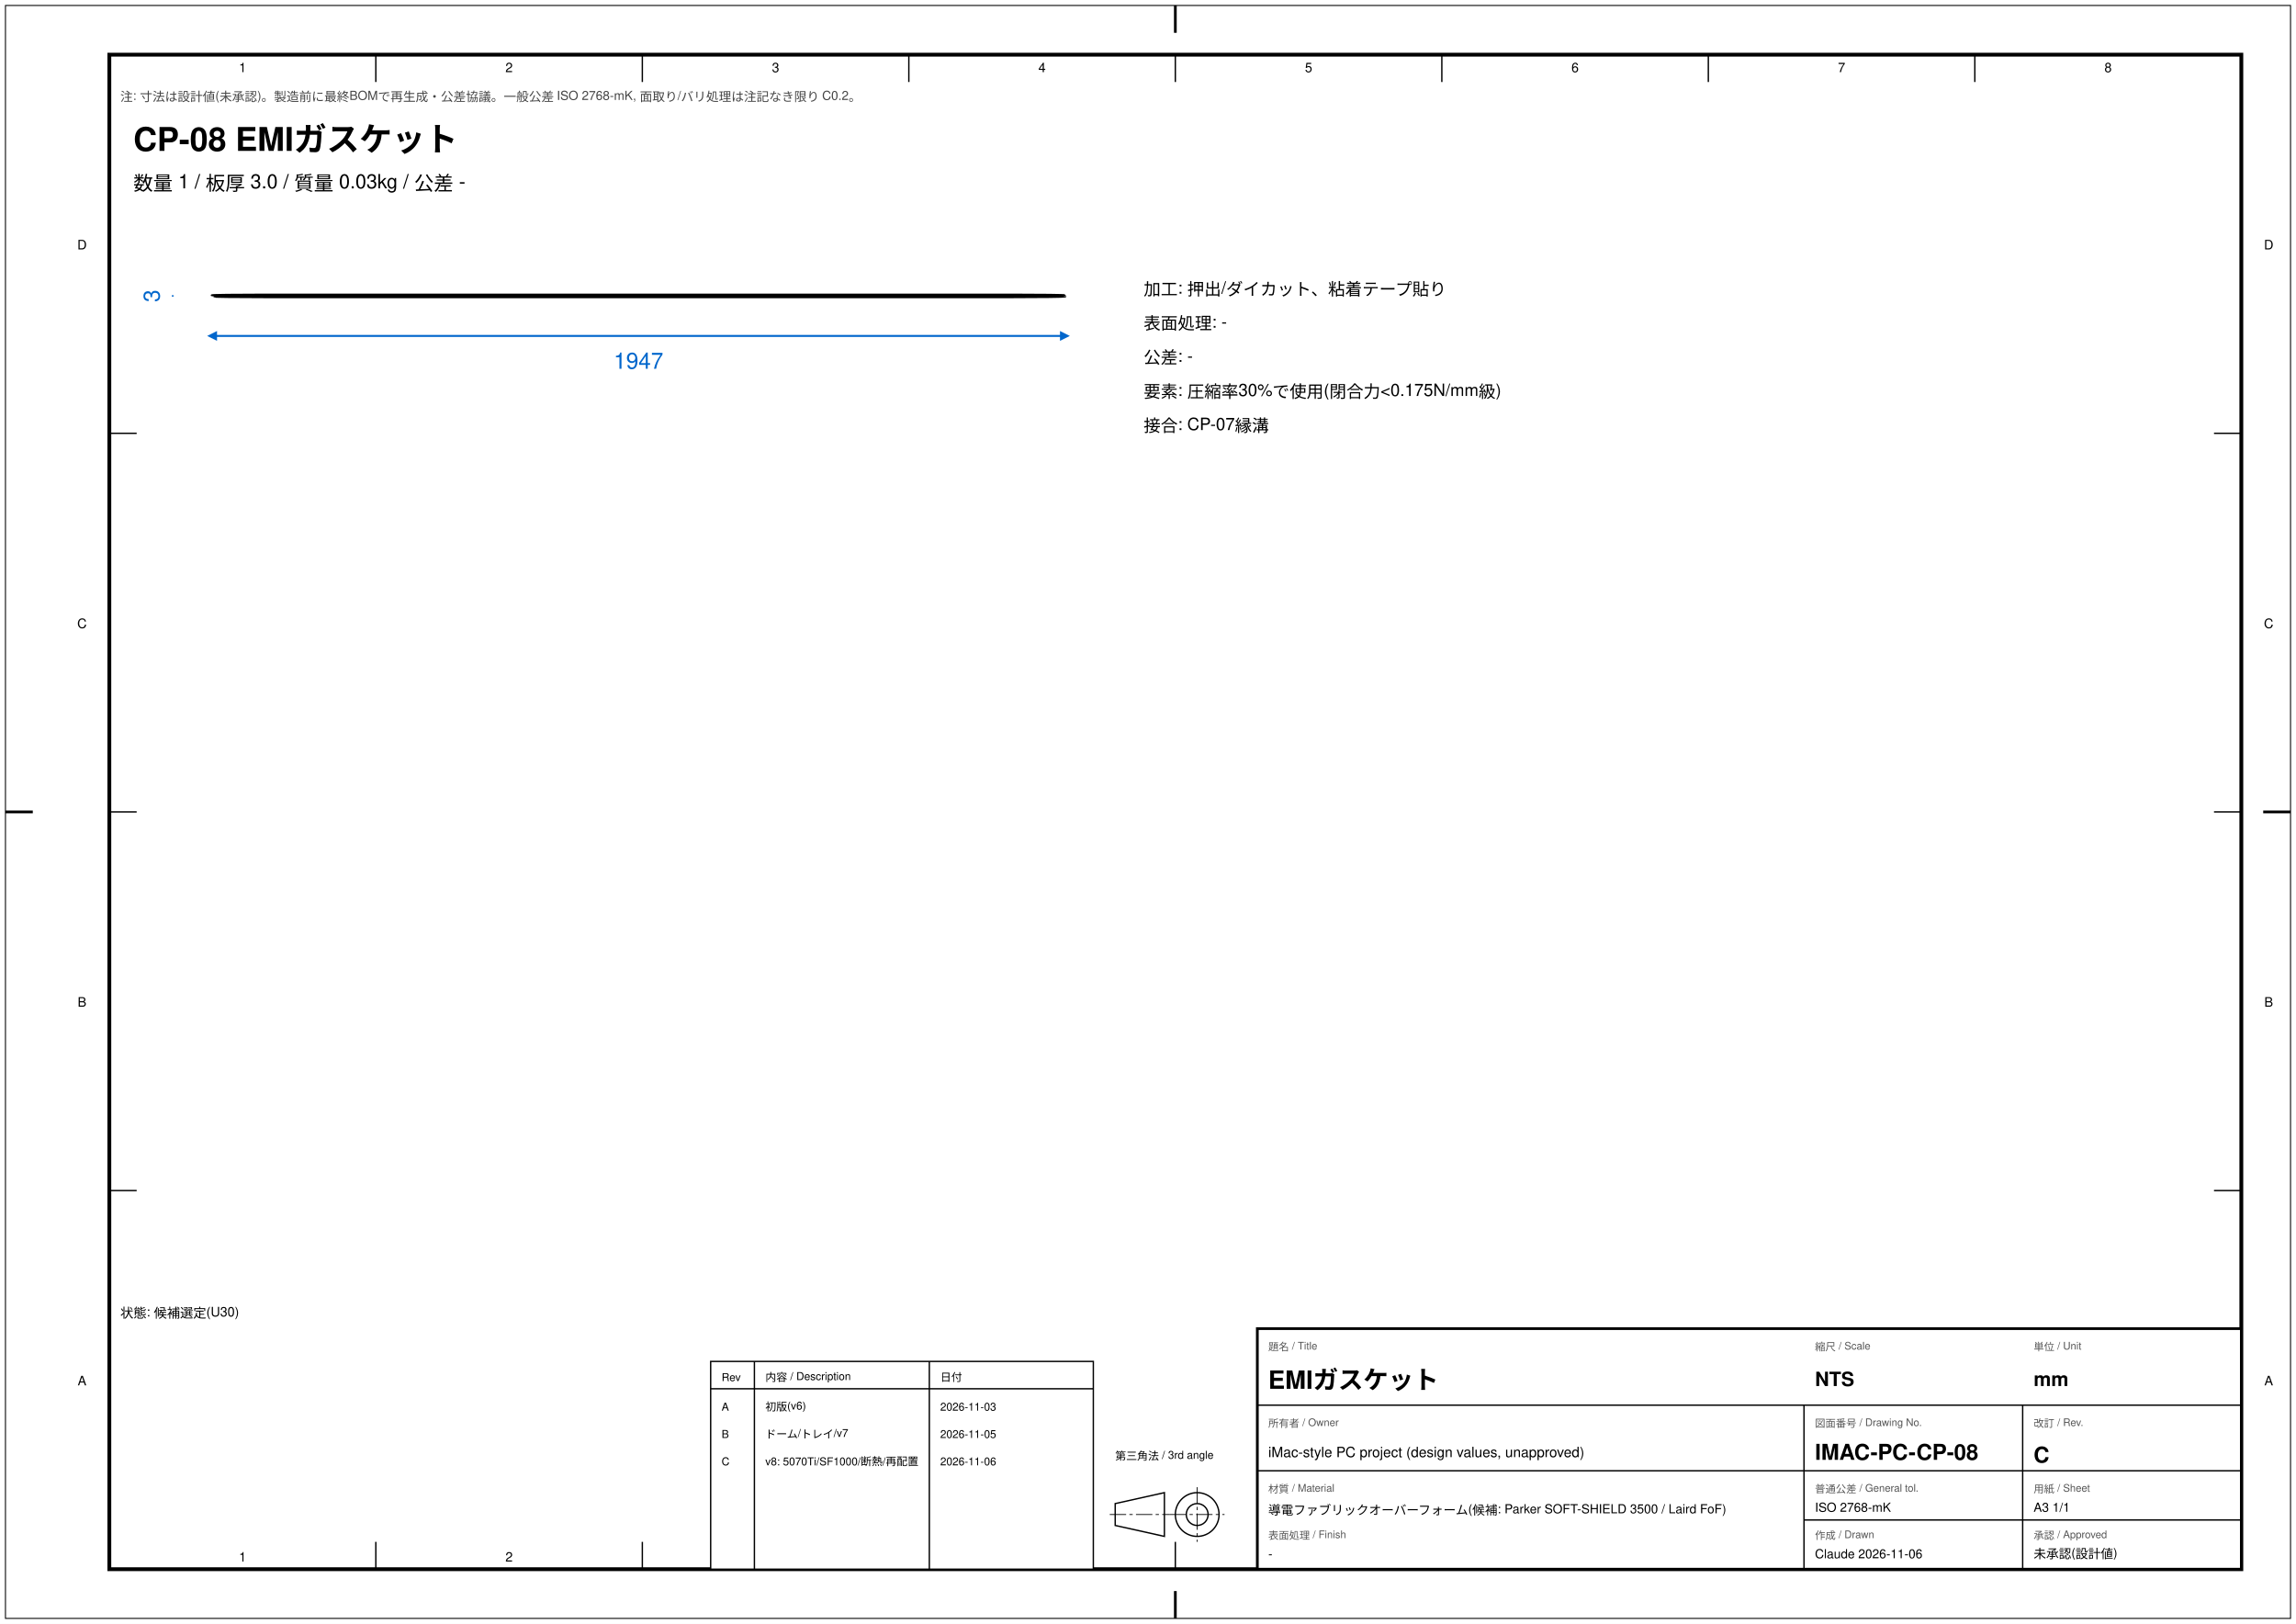
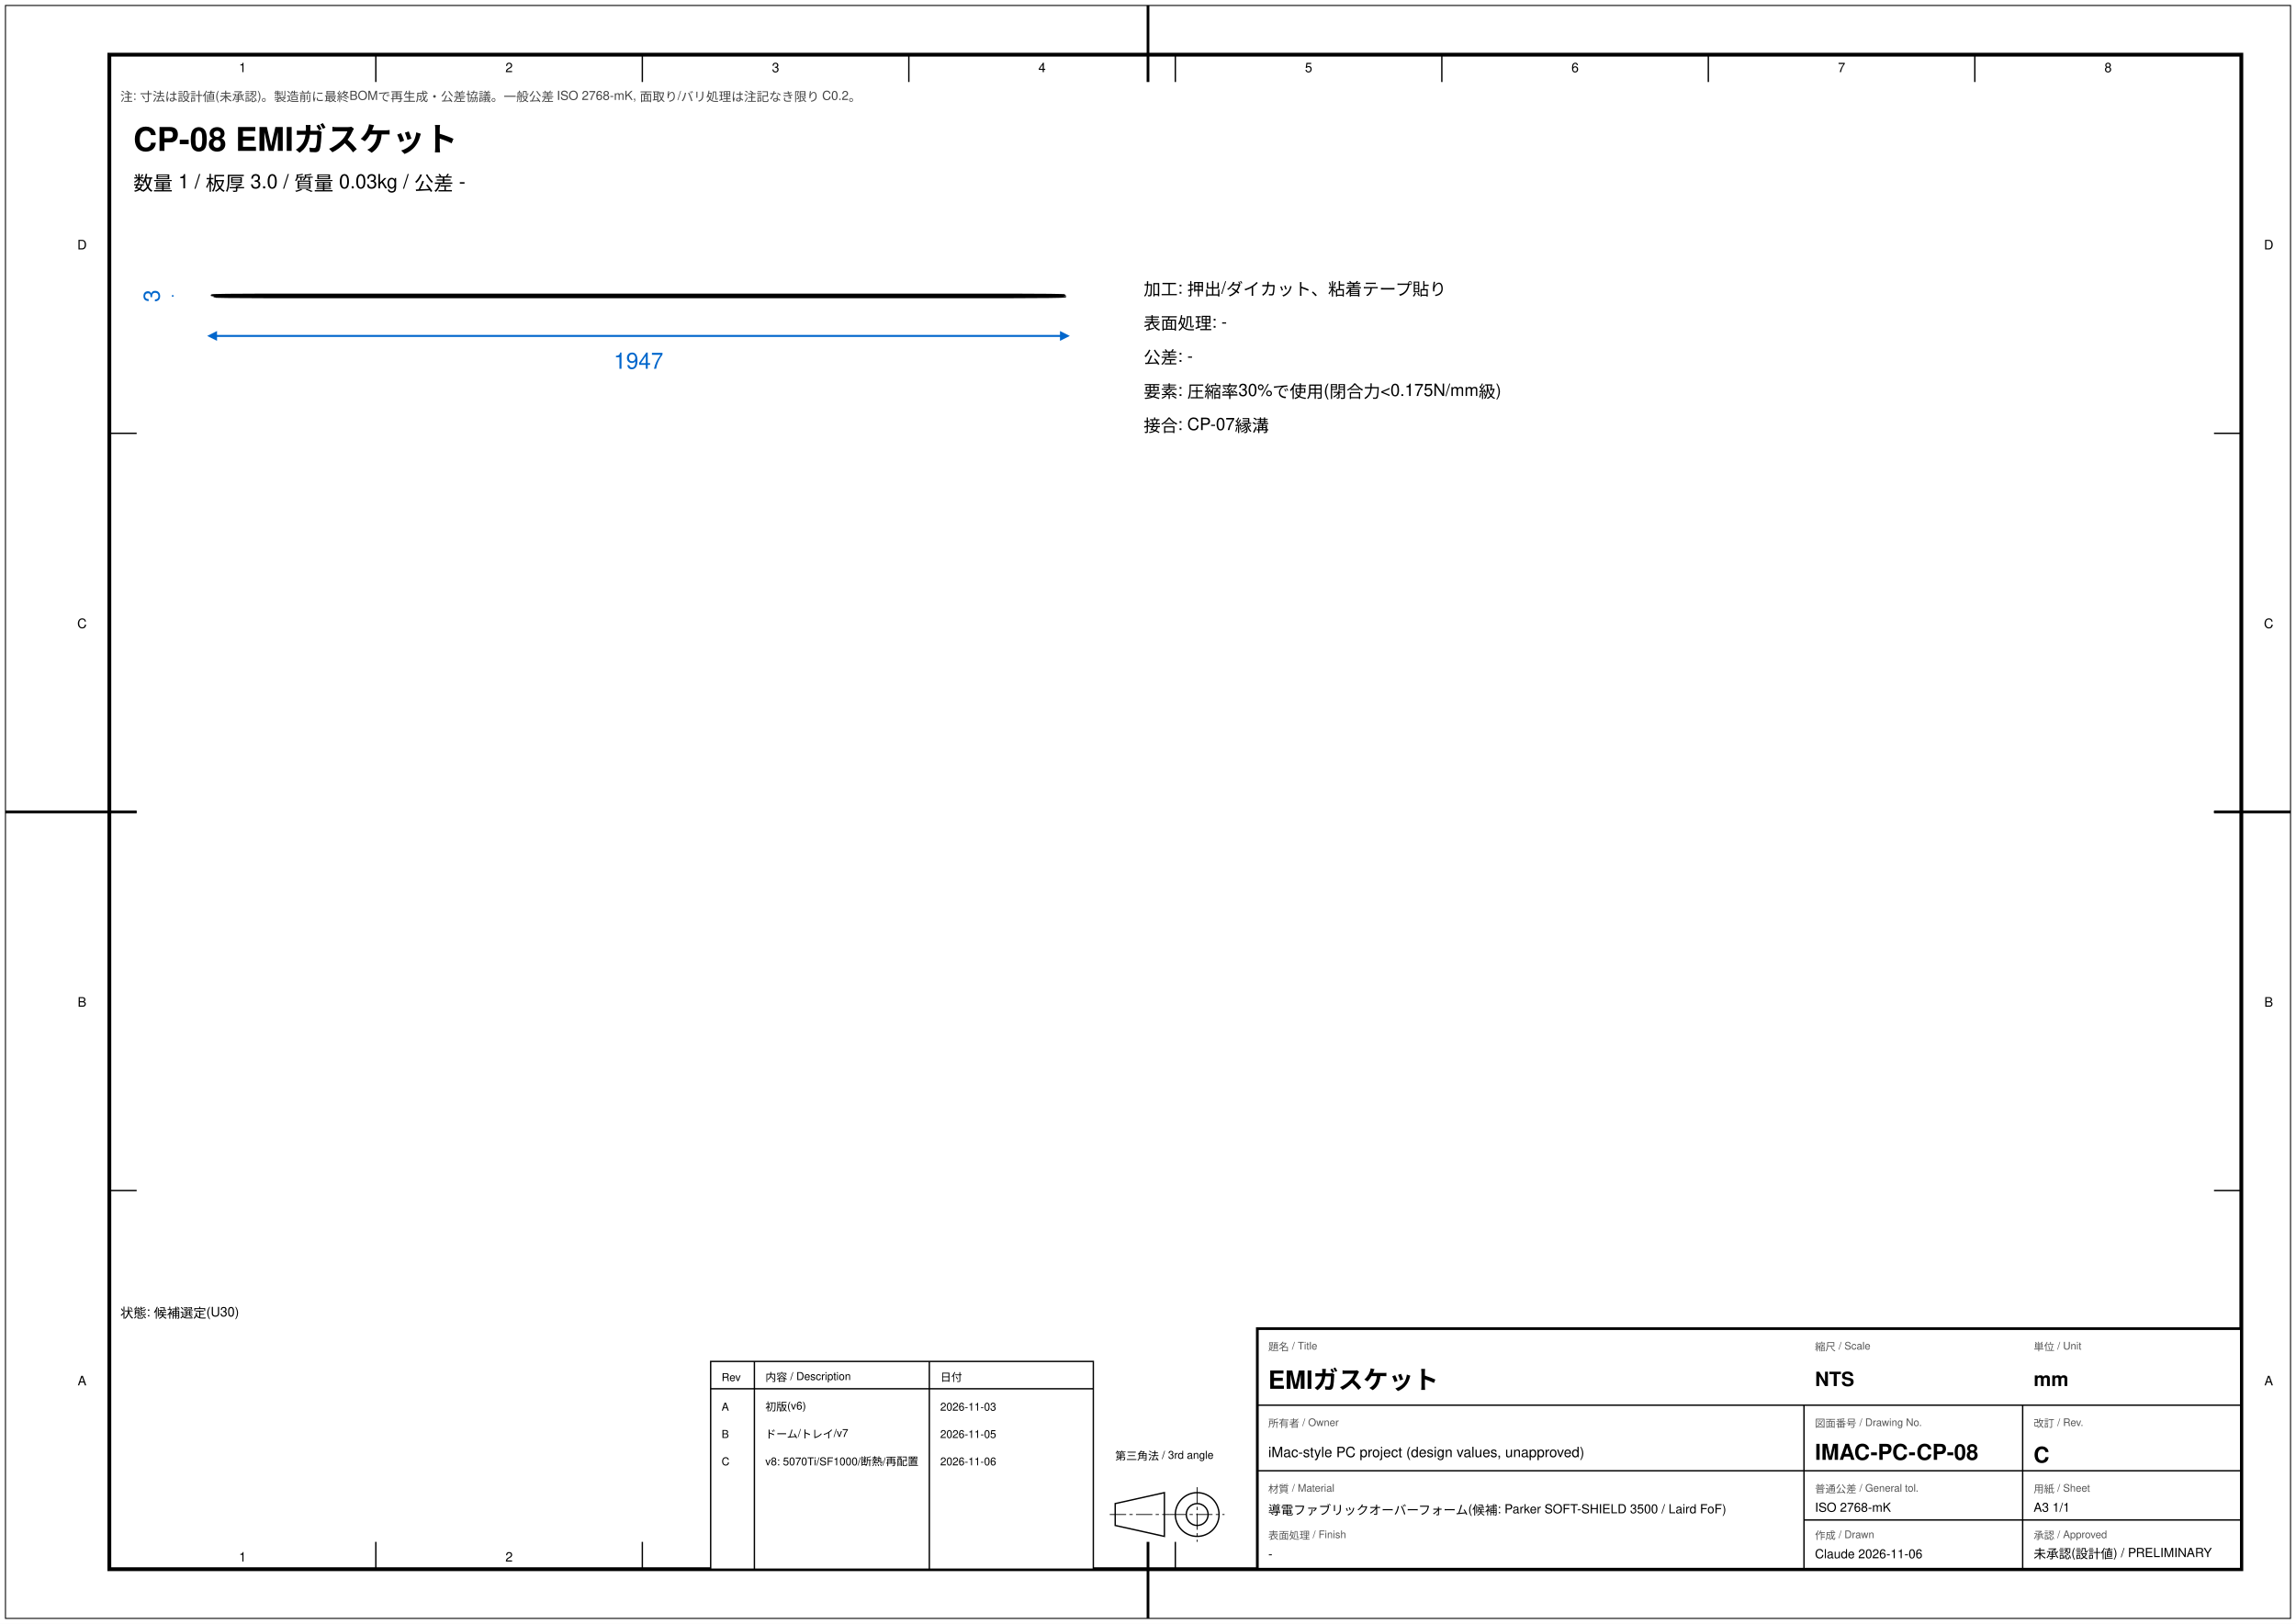
<svg xmlns="http://www.w3.org/2000/svg" viewBox="0 0 420 297" font-family="Helvetica,Arial,sans-serif">
  <defs>
    <marker id="a" markerWidth="5" markerHeight="5" refX="2.5" refY="2.5" orient="auto-start-reverse">
      <path d="M0,0 L5,2.5 L0,5 z" fill="#06c" />
    </marker>
  </defs>
  <rect width="100%" height="100%" fill="#fff" />
  <rect x="1" y="1" width="418" height="295" fill="none" stroke="#000" stroke-width=".18" />
  <rect x="20" y="10" width="390" height="277" fill="none" stroke="#000" stroke-width=".7" />
  <line x1="68.75" y1="10" x2="68.75" y2="15" stroke="#000" stroke-width="0.25" />
  <line x1="68.75" y1="287" x2="68.75" y2="282" stroke="#000" stroke-width="0.25" />
  <text x="44.38" y="13.20" font-size="2.4" text-anchor="middle" font-weight="normal" fill="#000">1</text>
  <text x="44.38" y="285.60" font-size="2.4" text-anchor="middle" font-weight="normal" fill="#000">1</text>
  <line x1="117.5" y1="10" x2="117.5" y2="15" stroke="#000" stroke-width="0.25" />
  <line x1="117.5" y1="287" x2="117.5" y2="282" stroke="#000" stroke-width="0.25" />
  <text x="93.12" y="13.20" font-size="2.4" text-anchor="middle" font-weight="normal" fill="#000">2</text>
  <text x="93.12" y="285.60" font-size="2.4" text-anchor="middle" font-weight="normal" fill="#000">2</text>
  <line x1="166.25" y1="10" x2="166.25" y2="15" stroke="#000" stroke-width="0.25" />
  <line x1="166.25" y1="287" x2="166.25" y2="282" stroke="#000" stroke-width="0.25" />
  <text x="141.88" y="13.20" font-size="2.4" text-anchor="middle" font-weight="normal" fill="#000">3</text>
  <text x="141.88" y="285.60" font-size="2.4" text-anchor="middle" font-weight="normal" fill="#000">3</text>
  <line x1="215.0" y1="10" x2="215.0" y2="15" stroke="#000" stroke-width="0.25" />
  <line x1="215.0" y1="287" x2="215.0" y2="282" stroke="#000" stroke-width="0.25" />
  <text x="190.62" y="13.20" font-size="2.4" text-anchor="middle" font-weight="normal" fill="#000">4</text>
  <text x="190.62" y="285.60" font-size="2.4" text-anchor="middle" font-weight="normal" fill="#000">4</text>
  <line x1="263.75" y1="10" x2="263.75" y2="15" stroke="#000" stroke-width="0.25" />
  <line x1="263.75" y1="287" x2="263.75" y2="282" stroke="#000" stroke-width="0.25" />
  <text x="239.38" y="13.20" font-size="2.4" text-anchor="middle" font-weight="normal" fill="#000">5</text>
  <text x="239.38" y="285.60" font-size="2.4" text-anchor="middle" font-weight="normal" fill="#000">5</text>
  <line x1="312.5" y1="10" x2="312.5" y2="15" stroke="#000" stroke-width="0.25" />
  <line x1="312.5" y1="287" x2="312.5" y2="282" stroke="#000" stroke-width="0.25" />
  <text x="288.12" y="13.20" font-size="2.4" text-anchor="middle" font-weight="normal" fill="#000">6</text>
  <text x="288.12" y="285.60" font-size="2.4" text-anchor="middle" font-weight="normal" fill="#000">6</text>
  <line x1="361.25" y1="10" x2="361.25" y2="15" stroke="#000" stroke-width="0.25" />
  <line x1="361.25" y1="287" x2="361.25" y2="282" stroke="#000" stroke-width="0.25" />
  <text x="336.88" y="13.20" font-size="2.4" text-anchor="middle" font-weight="normal" fill="#000">7</text>
  <text x="336.88" y="285.60" font-size="2.4" text-anchor="middle" font-weight="normal" fill="#000">7</text>
  <text x="385.62" y="13.20" font-size="2.4" text-anchor="middle" font-weight="normal" fill="#000">8</text>
  <text x="385.62" y="285.60" font-size="2.4" text-anchor="middle" font-weight="normal" fill="#000">8</text>
  <line x1="20" y1="79.25" x2="25" y2="79.25" stroke="#000" stroke-width="0.25" />
  <line x1="410" y1="79.25" x2="405" y2="79.25" stroke="#000" stroke-width="0.25" />
  <line x1="20" y1="148.5" x2="25" y2="148.5" stroke="#000" stroke-width="0.25" />
  <line x1="410" y1="148.5" x2="405" y2="148.5" stroke="#000" stroke-width="0.25" />
  <line x1="20" y1="217.75" x2="25" y2="217.75" stroke="#000" stroke-width="0.25" />
  <line x1="410" y1="217.75" x2="405" y2="217.75" stroke="#000" stroke-width="0.25" />
  <text x="15.00" y="45.62" font-size="2.4" text-anchor="middle" font-weight="normal" fill="#000">D</text>
  <text x="415.00" y="45.62" font-size="2.4" text-anchor="middle" font-weight="normal" fill="#000">D</text>
  <text x="15.00" y="114.88" font-size="2.4" text-anchor="middle" font-weight="normal" fill="#000">C</text>
  <text x="415.00" y="114.88" font-size="2.4" text-anchor="middle" font-weight="normal" fill="#000">C</text>
  <text x="15.00" y="184.12" font-size="2.4" text-anchor="middle" font-weight="normal" fill="#000">B</text>
  <text x="415.00" y="184.12" font-size="2.4" text-anchor="middle" font-weight="normal" fill="#000">B</text>
  <text x="15.00" y="253.38" font-size="2.4" text-anchor="middle" font-weight="normal" fill="#000">A</text>
  <text x="415.00" y="253.38" font-size="2.4" text-anchor="middle" font-weight="normal" fill="#000">A</text>
-   <line x1="1" y1="148.5" x2="6" y2="148.5" stroke="#000" stroke-width="0.5" />
-   <line x1="414" y1="148.5" x2="419" y2="148.5" stroke="#000" stroke-width="0.5" />
-   <line x1="215.0" y1="1" x2="215.0" y2="6" stroke="#000" stroke-width="0.5" />
-   <line x1="215.0" y1="291" x2="215.0" y2="296" stroke="#000" stroke-width="0.5" />
+   <line x1="1" y1="148.5" x2="25" y2="148.5" stroke="#000" stroke-width="0.5" />
+   <line x1="405" y1="148.5" x2="419" y2="148.5" stroke="#000" stroke-width="0.5" />
+   <line x1="210.0" y1="1" x2="210.0" y2="15" stroke="#000" stroke-width="0.5" />
+   <line x1="210.0" y1="282" x2="210.0" y2="296" stroke="#000" stroke-width="0.5" />
  <rect x="230" y="243" width="180" height="44" fill="#fff" stroke="#000" stroke-width=".5" />
  <line x1="230" y1="257" x2="410" y2="257" stroke="#000" stroke-width="0.25" />
  <line x1="230" y1="269" x2="410" y2="269" stroke="#000" stroke-width="0.25" />
  <line x1="330" y1="257" x2="330" y2="287" stroke="#000" stroke-width="0.25" />
  <line x1="370" y1="257" x2="370" y2="287" stroke="#000" stroke-width="0.25" />
  <line x1="330" y1="278" x2="410" y2="278" stroke="#000" stroke-width="0.25" />
  <text x="232.00" y="247.00" font-size="1.9" text-anchor="start" font-weight="normal" fill="#555">題名 / Title</text>
  <text x="232.00" y="254.00" font-size="4.6" text-anchor="start" font-weight="bold" fill="#000">EMIガスケット</text>
  <text x="232.00" y="261.00" font-size="1.9" text-anchor="start" font-weight="normal" fill="#555">所有者 / Owner</text>
  <text x="232.00" y="266.50" font-size="2.6" text-anchor="start" font-weight="normal" fill="#000">iMac-style PC project (design values, unapproved)</text>
  <text x="232.00" y="273.00" font-size="1.9" text-anchor="start" font-weight="normal" fill="#555">材質 / Material</text>
  <text x="232.00" y="277.00" font-size="2.3" text-anchor="start" font-weight="normal" fill="#000">導電ファブリックオーバーフォーム(候補: Parker SOFT-SHIELD 3500 / Laird FoF)</text>
  <text x="232.00" y="281.50" font-size="1.9" text-anchor="start" font-weight="normal" fill="#555">表面処理 / Finish</text>
  <text x="232.00" y="285.00" font-size="2.3" text-anchor="start" font-weight="normal" fill="#000">-</text>
  <text x="332.00" y="261.00" font-size="1.9" text-anchor="start" font-weight="normal" fill="#555">図面番号 / Drawing No.</text>
  <text x="332.00" y="267.00" font-size="4.0" text-anchor="start" font-weight="bold" fill="#000">IMAC-PC-CP-08</text>
  <text x="332.00" y="273.00" font-size="1.9" text-anchor="start" font-weight="normal" fill="#555">普通公差 / General tol.</text>
  <text x="332.00" y="276.50" font-size="2.3" text-anchor="start" font-weight="normal" fill="#000">ISO 2768-mK</text>
  <text x="372.00" y="261.00" font-size="1.9" text-anchor="start" font-weight="normal" fill="#555">改訂 / Rev.</text>
  <text x="372.00" y="267.50" font-size="4.0" text-anchor="start" font-weight="bold" fill="#000">C</text>
  <text x="372.00" y="273.00" font-size="1.9" text-anchor="start" font-weight="normal" fill="#555">用紙 / Sheet</text>
  <text x="372.00" y="276.50" font-size="2.3" text-anchor="start" font-weight="normal" fill="#000">A3  1/1</text>
  <text x="332.00" y="247.00" font-size="1.9" text-anchor="start" font-weight="normal" fill="#555">縮尺 / Scale</text>
  <text x="332.00" y="253.50" font-size="3.6" text-anchor="start" font-weight="bold" fill="#000">NTS</text>
  <text x="372.00" y="247.00" font-size="1.9" text-anchor="start" font-weight="normal" fill="#555">単位 / Unit</text>
  <text x="372.00" y="253.50" font-size="3.6" text-anchor="start" font-weight="bold" fill="#000">mm</text>
  <text x="332.00" y="281.50" font-size="1.9" text-anchor="start" font-weight="normal" fill="#555">作成 / Drawn</text>
  <text x="332.00" y="285.00" font-size="2.3" text-anchor="start" font-weight="normal" fill="#000">Claude 2026-11-06</text>
  <text x="372.00" y="281.50" font-size="1.9" text-anchor="start" font-weight="normal" fill="#555">承認 / Approved</text>
-   <text x="372.00" y="285.00" font-size="2.3" text-anchor="start" font-weight="normal" fill="#000">未承認(設計値)</text>
+   <text x="372.00" y="285.00" font-size="2.3" text-anchor="start" font-weight="normal" fill="#000">未承認(設計値) / PRELIMINARY</text>
  <g transform="translate(204,273)" stroke="#000" stroke-width=".25" fill="none">
    <path d="M0,2 L9,0 L9,8 L0,6 Z" />
    <line x1="-1" y1="4" x2="10" y2="4" stroke="#000" stroke-width="0.15" stroke-dasharray="3,0.6,0.6,0.6" />
    <circle cx="15" cy="4" r="4" />
    <circle cx="15" cy="4" r="2" />
    <line x1="10" y1="4" x2="20" y2="4" stroke="#000" stroke-width="0.15" stroke-dasharray="3,0.6,0.6,0.6" />
    <line x1="15" y1="-1" x2="15" y2="9" stroke="#000" stroke-width="0.15" stroke-dasharray="3,0.6,0.6,0.6" />
  </g>
  <text x="204.00" y="267.00" font-size="2.0" text-anchor="start" font-weight="normal" fill="#000">第三角法 / 3rd angle</text>
  <rect x="130" y="249" width="70" height="38" fill="#fff" stroke="#000" stroke-width=".25" />
  <line x1="130" y1="254" x2="200" y2="254" stroke="#000" stroke-width="0.25" />
  <line x1="138" y1="249" x2="138" y2="287" stroke="#000" stroke-width="0.25" />
  <line x1="170" y1="249" x2="170" y2="287" stroke="#000" stroke-width="0.25" />
  <text x="132.00" y="252.60" font-size="2.0" text-anchor="start" font-weight="normal" fill="#000">Rev</text>
  <text x="140.00" y="252.60" font-size="2.0" text-anchor="start" font-weight="normal" fill="#000">内容 / Description</text>
  <text x="172.00" y="252.60" font-size="2.0" text-anchor="start" font-weight="normal" fill="#000">日付</text>
  <text x="132.00" y="258.00" font-size="2.0" text-anchor="start" font-weight="normal" fill="#000">A</text>
  <text x="140.00" y="258.00" font-size="2.0" text-anchor="start" font-weight="normal" fill="#000">初版(v6)</text>
  <text x="172.00" y="258.00" font-size="2.0" text-anchor="start" font-weight="normal" fill="#000">2026-11-03</text>
  <text x="132.00" y="263.00" font-size="2.0" text-anchor="start" font-weight="normal" fill="#000">B</text>
  <text x="140.00" y="263.00" font-size="2.0" text-anchor="start" font-weight="normal" fill="#000">ドーム/トレイ/v7</text>
  <text x="172.00" y="263.00" font-size="2.0" text-anchor="start" font-weight="normal" fill="#000">2026-11-05</text>
  <text x="132.00" y="268.00" font-size="2.0" text-anchor="start" font-weight="normal" fill="#000">C</text>
  <text x="140.00" y="268.00" font-size="2.0" text-anchor="start" font-weight="normal" fill="#000">v8: 5070Ti/SF1000/断熱/再配置</text>
  <text x="172.00" y="268.00" font-size="2.0" text-anchor="start" font-weight="normal" fill="#000">2026-11-06</text>
  <text x="22.00" y="241.00" font-size="2.4" text-anchor="start" font-weight="normal" fill="#000">状態: 候補選定(U30)</text>
  <text x="22.00" y="18.50" font-size="2.3" text-anchor="start" font-weight="normal" fill="#444">注: 寸法は設計値(未承認)。製造前に最終BOMで再生成・公差協議。一般公差 ISO 2768-mK, 面取り/バリ処理は注記なき限り C0.2。</text>
  <g transform="translate(22,18) scale(1.2)">
    <text x="2" y="8" font-size="5" font-weight="bold">CP-08 EMIガスケット</text>
    <text x="2" y="14" font-size="3">数量 1 / 板厚 3.0 / 質量 0.03kg / 公差 -</text>
    <rect x="14" y="30" width="130.0" height="0.2" rx="8.0" fill="#eef2f6" stroke="#000" stroke-width=".5" />
    <line x1="14" y1="36.2" x2="144.0" y2="36.2" stroke="#06c" stroke-width=".3" marker-start="url(#a)" marker-end="url(#a)" />
    <text x="79.0" y="41.2" font-size="3.4" text-anchor="middle" fill="#06c">1947</text>
    <line x1="8" y1="30" x2="8" y2="30.2" stroke="#06c" stroke-width=".3" />
    <text x="6" y="30.1" font-size="3.4" text-anchor="middle" fill="#06c" transform="rotate(-90 6 30.10015)">3</text>
    <text x="156" y="30" font-size="2.6">加工: 押出/ダイカット、粘着テープ貼り</text>
    <text x="156" y="35.2" font-size="2.6">表面処理: -</text>
    <text x="156" y="40.4" font-size="2.6">公差: -</text>
    <text x="156" y="45.6" font-size="2.6">要素: 圧縮率30%で使用(閉合力&lt;0.175N/mm級)</text>
    <text x="156" y="50.8" font-size="2.6">接合: CP-07縁溝</text>
  </g>
</svg>
